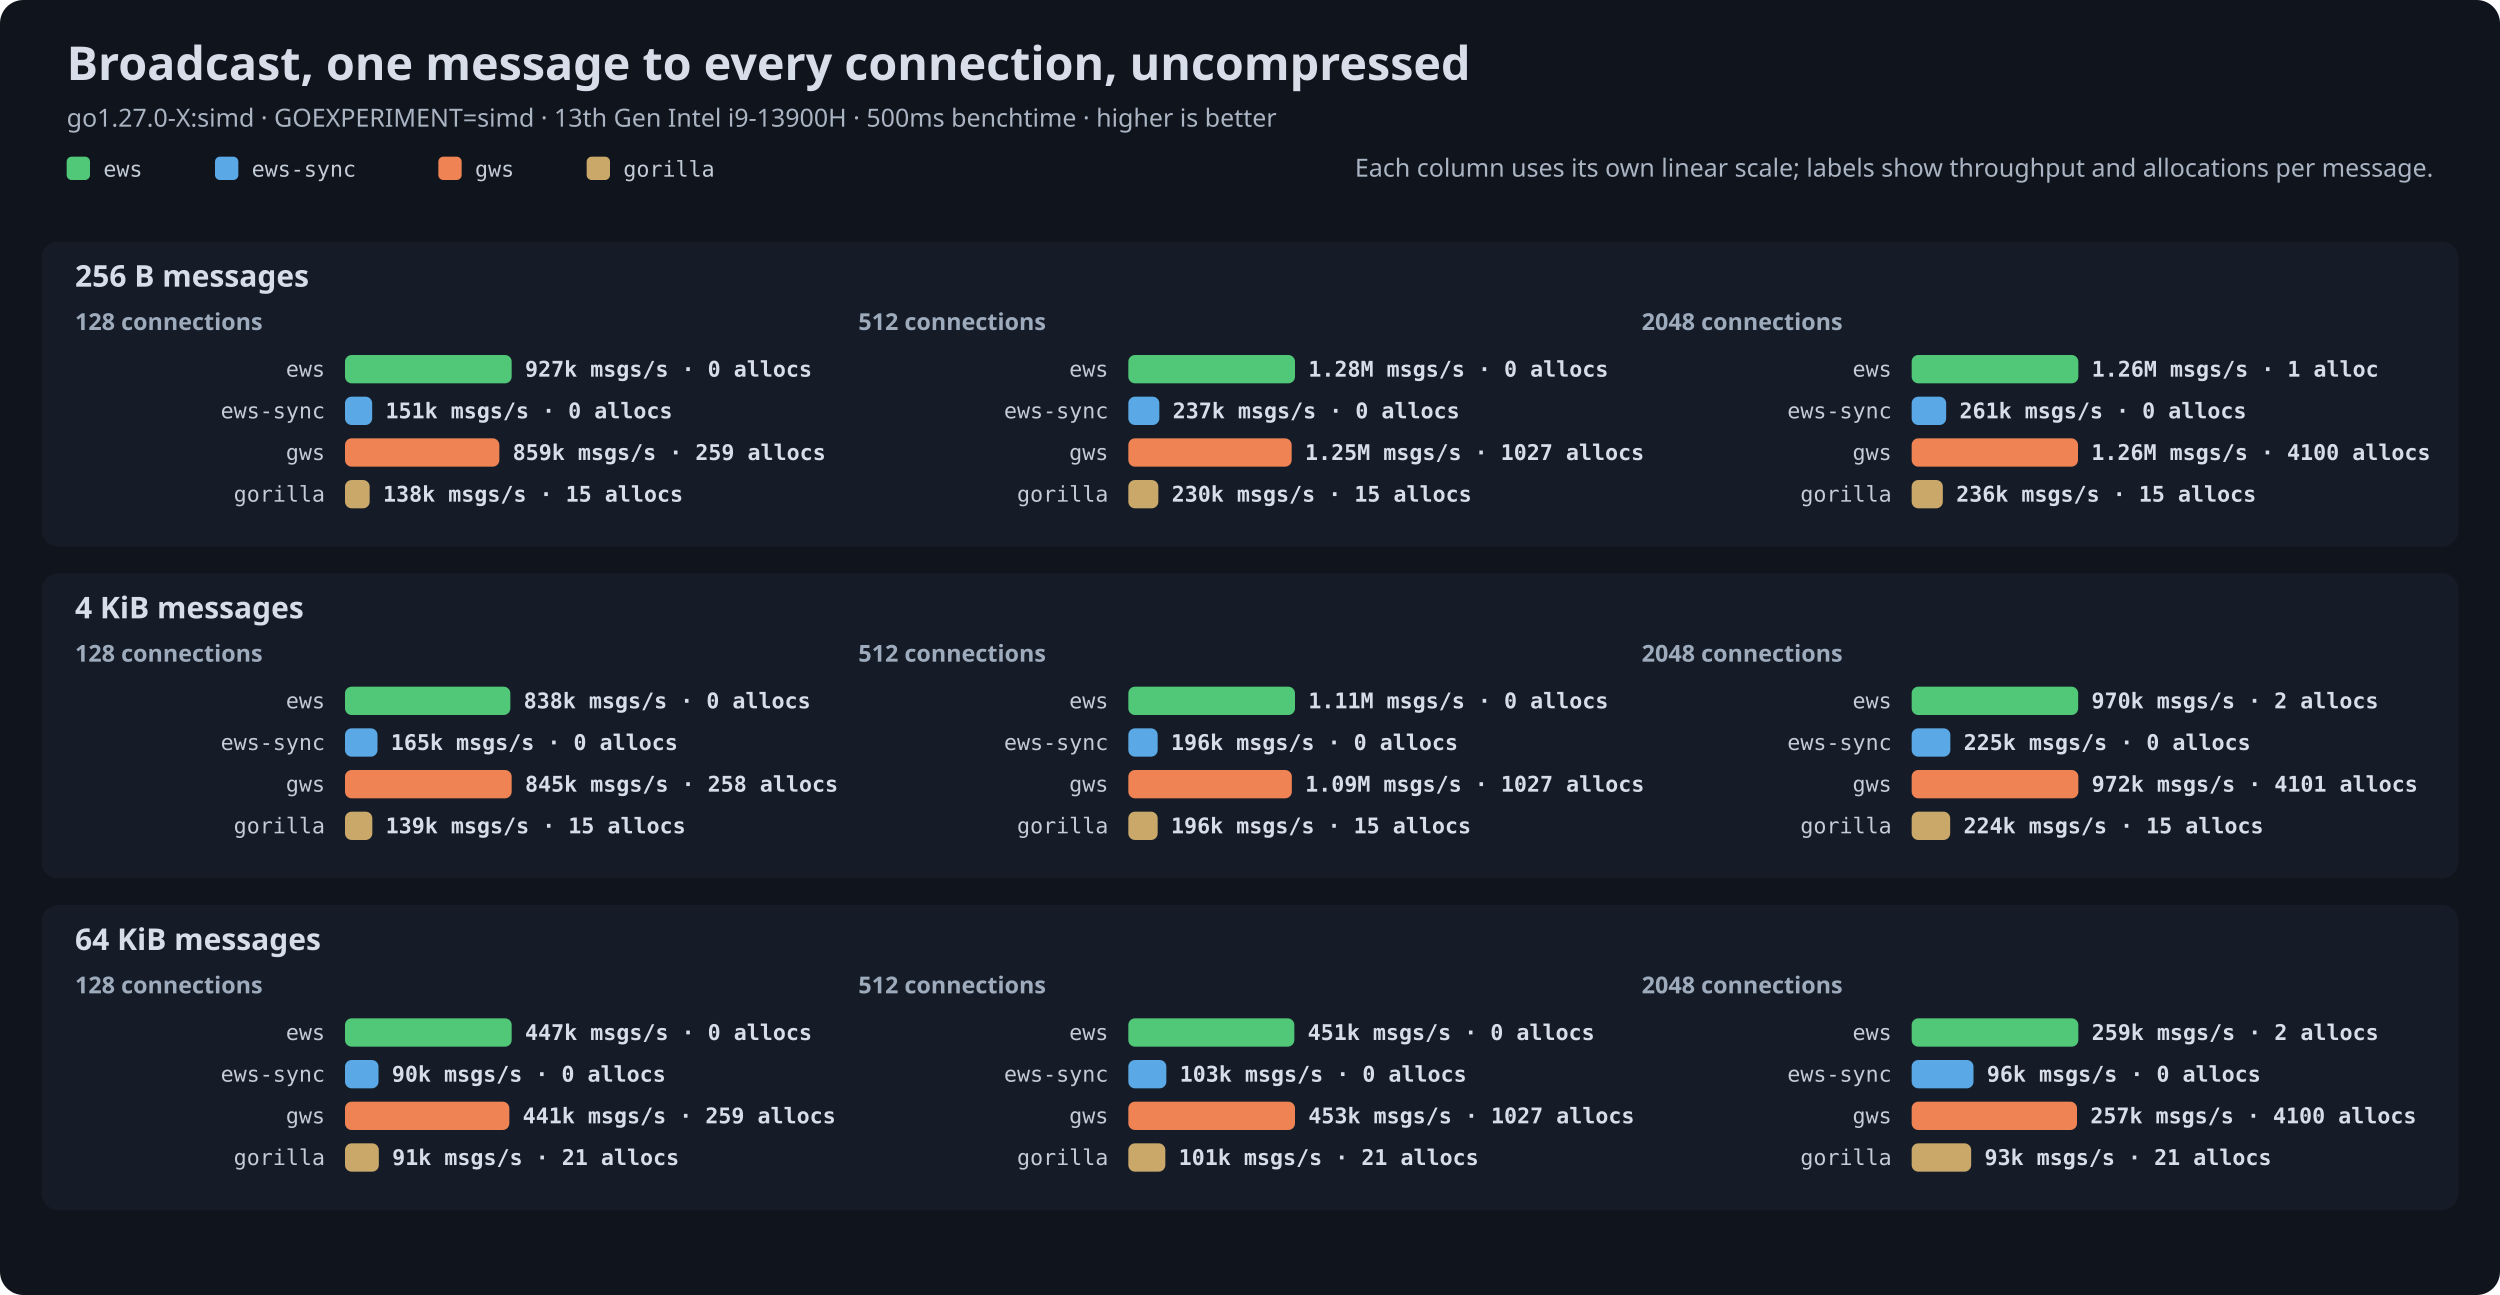
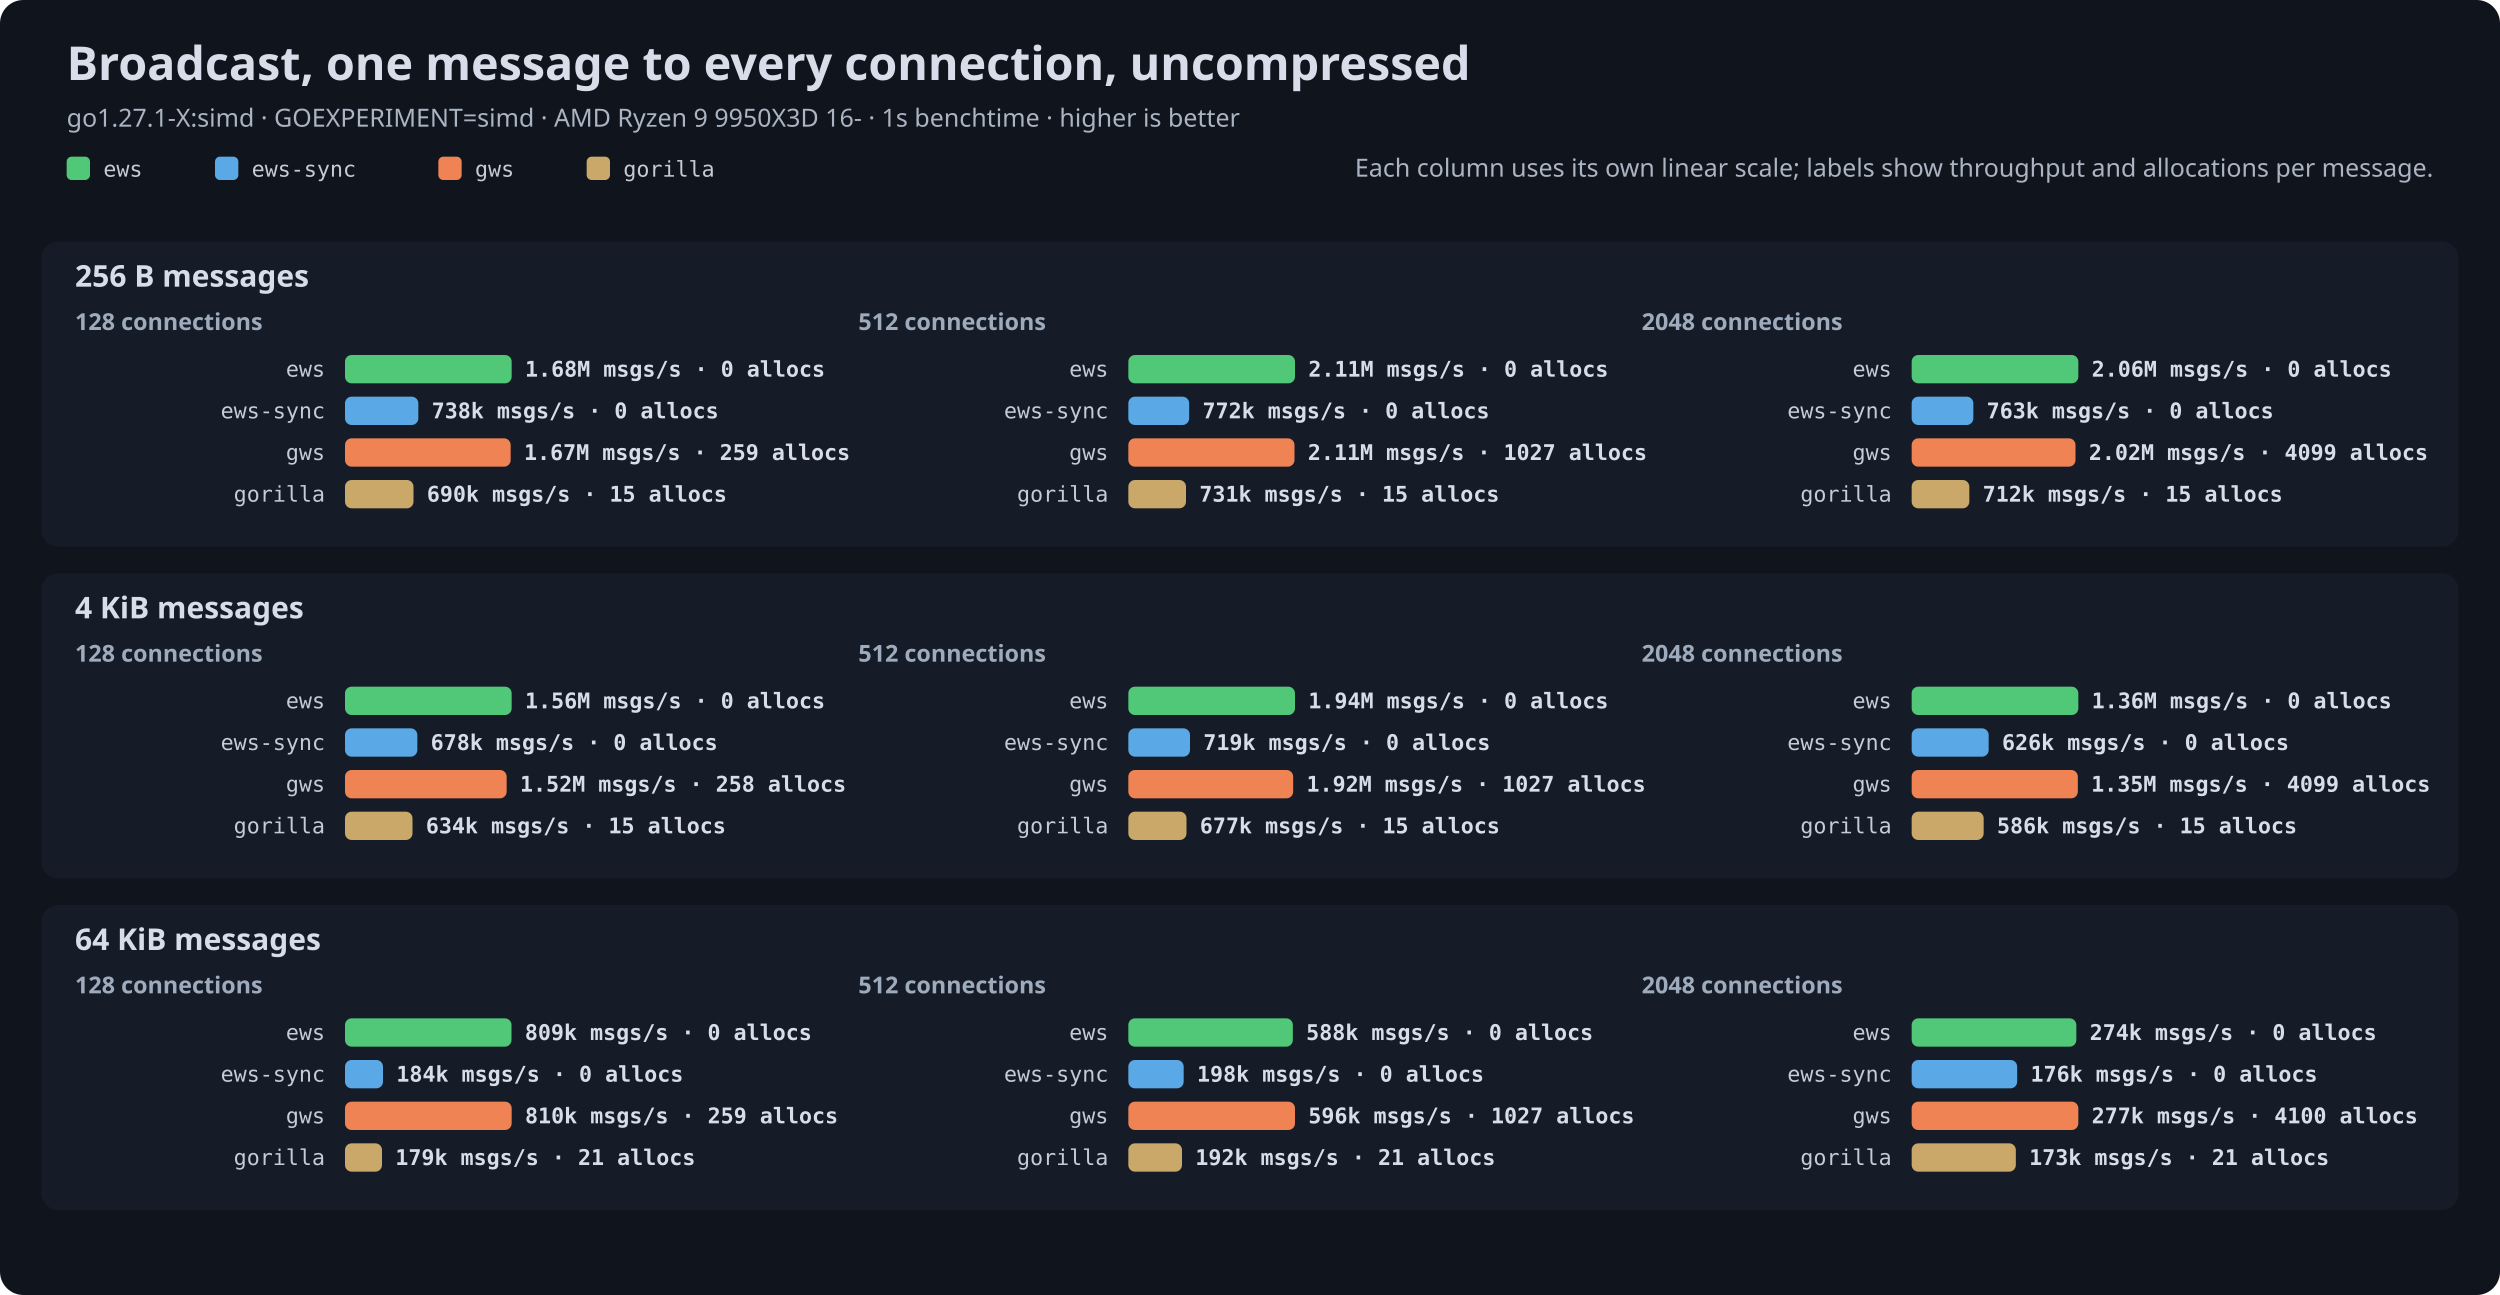
<svg xmlns="http://www.w3.org/2000/svg" width="1500" height="777" viewBox="0 0 1500 777" role="img" aria-labelledby="title desc">
  <style>text{font-family:ui-monospace,SFMono-Regular,Menlo,Consolas,monospace;fill:#d8dee9}.title{font-family:ui-sans-serif,system-ui,sans-serif;font-size:28px;font-weight:700}.subtitle{font-family:ui-sans-serif,system-ui,sans-serif;font-size:15px;fill:#aab4c3}.group{font-family:ui-sans-serif,system-ui,sans-serif;font-size:18px;font-weight:650}.contract{font-family:ui-sans-serif,system-ui,sans-serif;font-size:14px;font-weight:650;fill:#9eabbc}.series{font-size:13px;fill:#c4ccd8}.value{font-size:13px;font-weight:650}.panel{fill:#151c27}</style>
  <rect width="1500" height="777" rx="14" fill="#10151d" />
  <text class="title" x="40" y="48">Broadcast, one message to every connection, uncompressed</text>
-   <text class="subtitle" x="40" y="76">go1.27.0-X:simd · GOEXPERIMENT=simd · 13th Gen Intel i9-13900H · 500ms benchtime · higher is better</text>
+   <text class="subtitle" x="40" y="76">go1.27.1-X:simd · GOEXPERIMENT=simd · AMD Ryzen 9 9950X3D 16- · 1s benchtime · higher is better</text>
  <rect x="40" y="94" width="14" height="14" rx="3" fill="#50c878" />
  <text class="series" x="62" y="106">ews</text>
  <rect x="129" y="94" width="14" height="14" rx="3" fill="#5aa9e6" />
  <text class="series" x="151" y="106">ews-sync</text>
  <rect x="263" y="94" width="14" height="14" rx="3" fill="#ef8354" />
  <text class="series" x="285" y="106">gws</text>
  <rect x="352" y="94" width="14" height="14" rx="3" fill="#c9a86a" />
  <text class="series" x="374" y="106">gorilla</text>
  <text class="subtitle" x="1460" y="106" text-anchor="end">Each column uses its own linear scale; labels show throughput and allocations per message.</text>
  <g transform="translate(0,145)">
    <rect class="panel" x="25" y="0" width="1450" height="183" rx="10" />
    <text class="group" x="45" y="27">256 B messages</text>
    <text class="contract" x="45" y="53">128 connections</text>
    <text class="series" x="195" y="81" text-anchor="end">ews</text>
    <rect x="207" y="68" width="100.0" height="17" rx="4" fill="#50c878" />
-     <text class="value" x="315.0" y="81">927k msgs/s · 0 allocs</text>
+     <text class="value" x="315.0" y="81">1.68M msgs/s · 0 allocs</text>
    <text class="series" x="195" y="106" text-anchor="end">ews-sync</text>
-     <rect x="207" y="93" width="16.3" height="17" rx="4" fill="#5aa9e6" />
-     <text class="value" x="231.3" y="106">151k msgs/s · 0 allocs</text>
+     <rect x="207" y="93" width="44.0" height="17" rx="4" fill="#5aa9e6" />
+     <text class="value" x="259.0" y="106">738k msgs/s · 0 allocs</text>
    <text class="series" x="195" y="131" text-anchor="end">gws</text>
-     <rect x="207" y="118" width="92.6" height="17" rx="4" fill="#ef8354" />
-     <text class="value" x="307.6" y="131">859k msgs/s · 259 allocs</text>
+     <rect x="207" y="118" width="99.4" height="17" rx="4" fill="#ef8354" />
+     <text class="value" x="314.4" y="131">1.67M msgs/s · 259 allocs</text>
    <text class="series" x="195" y="156" text-anchor="end">gorilla</text>
-     <rect x="207" y="143" width="14.8" height="17" rx="4" fill="#c9a86a" />
-     <text class="value" x="229.8" y="156">138k msgs/s · 15 allocs</text>
+     <rect x="207" y="143" width="41.1" height="17" rx="4" fill="#c9a86a" />
+     <text class="value" x="256.1" y="156">690k msgs/s · 15 allocs</text>
    <text class="contract" x="515" y="53">512 connections</text>
    <text class="series" x="665" y="81" text-anchor="end">ews</text>
    <rect x="677" y="68" width="100.0" height="17" rx="4" fill="#50c878" />
-     <text class="value" x="785.0" y="81">1.28M msgs/s · 0 allocs</text>
+     <text class="value" x="785.0" y="81">2.11M msgs/s · 0 allocs</text>
    <text class="series" x="665" y="106" text-anchor="end">ews-sync</text>
-     <rect x="677" y="93" width="18.6" height="17" rx="4" fill="#5aa9e6" />
-     <text class="value" x="703.6" y="106">237k msgs/s · 0 allocs</text>
+     <rect x="677" y="93" width="36.5" height="17" rx="4" fill="#5aa9e6" />
+     <text class="value" x="721.5" y="106">772k msgs/s · 0 allocs</text>
    <text class="series" x="665" y="131" text-anchor="end">gws</text>
-     <rect x="677" y="118" width="98.0" height="17" rx="4" fill="#ef8354" />
-     <text class="value" x="783.0" y="131">1.25M msgs/s · 1027 allocs</text>
+     <rect x="677" y="118" width="99.7" height="17" rx="4" fill="#ef8354" />
+     <text class="value" x="784.7" y="131">2.11M msgs/s · 1027 allocs</text>
    <text class="series" x="665" y="156" text-anchor="end">gorilla</text>
-     <rect x="677" y="143" width="18.0" height="17" rx="4" fill="#c9a86a" />
-     <text class="value" x="703.0" y="156">230k msgs/s · 15 allocs</text>
+     <rect x="677" y="143" width="34.6" height="17" rx="4" fill="#c9a86a" />
+     <text class="value" x="719.6" y="156">731k msgs/s · 15 allocs</text>
    <text class="contract" x="985" y="53">2048 connections</text>
    <text class="series" x="1135" y="81" text-anchor="end">ews</text>
    <rect x="1147" y="68" width="100.0" height="17" rx="4" fill="#50c878" />
-     <text class="value" x="1255.0" y="81">1.26M msgs/s · 1 alloc</text>
+     <text class="value" x="1255.0" y="81">2.06M msgs/s · 0 allocs</text>
    <text class="series" x="1135" y="106" text-anchor="end">ews-sync</text>
-     <rect x="1147" y="93" width="20.7" height="17" rx="4" fill="#5aa9e6" />
-     <text class="value" x="1175.7" y="106">261k msgs/s · 0 allocs</text>
+     <rect x="1147" y="93" width="37.0" height="17" rx="4" fill="#5aa9e6" />
+     <text class="value" x="1192.0" y="106">763k msgs/s · 0 allocs</text>
    <text class="series" x="1135" y="131" text-anchor="end">gws</text>
-     <rect x="1147" y="118" width="99.8" height="17" rx="4" fill="#ef8354" />
-     <text class="value" x="1254.8" y="131">1.26M msgs/s · 4100 allocs</text>
+     <rect x="1147" y="118" width="98.3" height="17" rx="4" fill="#ef8354" />
+     <text class="value" x="1253.3" y="131">2.02M msgs/s · 4099 allocs</text>
    <text class="series" x="1135" y="156" text-anchor="end">gorilla</text>
-     <rect x="1147" y="143" width="18.7" height="17" rx="4" fill="#c9a86a" />
-     <text class="value" x="1173.7" y="156">236k msgs/s · 15 allocs</text>
+     <rect x="1147" y="143" width="34.6" height="17" rx="4" fill="#c9a86a" />
+     <text class="value" x="1189.6" y="156">712k msgs/s · 15 allocs</text>
  </g>
  <g transform="translate(0,344)">
    <rect class="panel" x="25" y="0" width="1450" height="183" rx="10" />
    <text class="group" x="45" y="27">4 KiB messages</text>
    <text class="contract" x="45" y="53">128 connections</text>
    <text class="series" x="195" y="81" text-anchor="end">ews</text>
-     <rect x="207" y="68" width="99.2" height="17" rx="4" fill="#50c878" />
-     <text class="value" x="314.2" y="81">838k msgs/s · 0 allocs</text>
+     <rect x="207" y="68" width="100.0" height="17" rx="4" fill="#50c878" />
+     <text class="value" x="315.0" y="81">1.56M msgs/s · 0 allocs</text>
    <text class="series" x="195" y="106" text-anchor="end">ews-sync</text>
-     <rect x="207" y="93" width="19.5" height="17" rx="4" fill="#5aa9e6" />
-     <text class="value" x="234.5" y="106">165k msgs/s · 0 allocs</text>
+     <rect x="207" y="93" width="43.4" height="17" rx="4" fill="#5aa9e6" />
+     <text class="value" x="258.4" y="106">678k msgs/s · 0 allocs</text>
    <text class="series" x="195" y="131" text-anchor="end">gws</text>
-     <rect x="207" y="118" width="100.0" height="17" rx="4" fill="#ef8354" />
-     <text class="value" x="315.0" y="131">845k msgs/s · 258 allocs</text>
+     <rect x="207" y="118" width="97.0" height="17" rx="4" fill="#ef8354" />
+     <text class="value" x="312.0" y="131">1.52M msgs/s · 258 allocs</text>
    <text class="series" x="195" y="156" text-anchor="end">gorilla</text>
-     <rect x="207" y="143" width="16.4" height="17" rx="4" fill="#c9a86a" />
-     <text class="value" x="231.4" y="156">139k msgs/s · 15 allocs</text>
+     <rect x="207" y="143" width="40.5" height="17" rx="4" fill="#c9a86a" />
+     <text class="value" x="255.5" y="156">634k msgs/s · 15 allocs</text>
    <text class="contract" x="515" y="53">512 connections</text>
    <text class="series" x="665" y="81" text-anchor="end">ews</text>
    <rect x="677" y="68" width="100.0" height="17" rx="4" fill="#50c878" />
-     <text class="value" x="785.0" y="81">1.11M msgs/s · 0 allocs</text>
+     <text class="value" x="785.0" y="81">1.94M msgs/s · 0 allocs</text>
    <text class="series" x="665" y="106" text-anchor="end">ews-sync</text>
-     <rect x="677" y="93" width="17.6" height="17" rx="4" fill="#5aa9e6" />
-     <text class="value" x="702.6" y="106">196k msgs/s · 0 allocs</text>
+     <rect x="677" y="93" width="37.0" height="17" rx="4" fill="#5aa9e6" />
+     <text class="value" x="722.0" y="106">719k msgs/s · 0 allocs</text>
    <text class="series" x="665" y="131" text-anchor="end">gws</text>
-     <rect x="677" y="118" width="98.1" height="17" rx="4" fill="#ef8354" />
-     <text class="value" x="783.1" y="131">1.09M msgs/s · 1027 allocs</text>
+     <rect x="677" y="118" width="98.9" height="17" rx="4" fill="#ef8354" />
+     <text class="value" x="783.9" y="131">1.92M msgs/s · 1027 allocs</text>
    <text class="series" x="665" y="156" text-anchor="end">gorilla</text>
-     <rect x="677" y="143" width="17.6" height="17" rx="4" fill="#c9a86a" />
-     <text class="value" x="702.6" y="156">196k msgs/s · 15 allocs</text>
+     <rect x="677" y="143" width="34.9" height="17" rx="4" fill="#c9a86a" />
+     <text class="value" x="719.9" y="156">677k msgs/s · 15 allocs</text>
    <text class="contract" x="985" y="53">2048 connections</text>
    <text class="series" x="1135" y="81" text-anchor="end">ews</text>
-     <rect x="1147" y="68" width="99.9" height="17" rx="4" fill="#50c878" />
-     <text class="value" x="1254.9" y="81">970k msgs/s · 2 allocs</text>
+     <rect x="1147" y="68" width="100.0" height="17" rx="4" fill="#50c878" />
+     <text class="value" x="1255.0" y="81">1.36M msgs/s · 0 allocs</text>
    <text class="series" x="1135" y="106" text-anchor="end">ews-sync</text>
-     <rect x="1147" y="93" width="23.2" height="17" rx="4" fill="#5aa9e6" />
-     <text class="value" x="1178.2" y="106">225k msgs/s · 0 allocs</text>
+     <rect x="1147" y="93" width="46.2" height="17" rx="4" fill="#5aa9e6" />
+     <text class="value" x="1201.2" y="106">626k msgs/s · 0 allocs</text>
    <text class="series" x="1135" y="131" text-anchor="end">gws</text>
-     <rect x="1147" y="118" width="100.0" height="17" rx="4" fill="#ef8354" />
-     <text class="value" x="1255.0" y="131">972k msgs/s · 4101 allocs</text>
+     <rect x="1147" y="118" width="99.7" height="17" rx="4" fill="#ef8354" />
+     <text class="value" x="1254.7" y="131">1.35M msgs/s · 4099 allocs</text>
    <text class="series" x="1135" y="156" text-anchor="end">gorilla</text>
-     <rect x="1147" y="143" width="23.1" height="17" rx="4" fill="#c9a86a" />
-     <text class="value" x="1178.1" y="156">224k msgs/s · 15 allocs</text>
+     <rect x="1147" y="143" width="43.2" height="17" rx="4" fill="#c9a86a" />
+     <text class="value" x="1198.2" y="156">586k msgs/s · 15 allocs</text>
  </g>
  <g transform="translate(0,543)">
    <rect class="panel" x="25" y="0" width="1450" height="183" rx="10" />
    <text class="group" x="45" y="27">64 KiB messages</text>
    <text class="contract" x="45" y="53">128 connections</text>
    <text class="series" x="195" y="81" text-anchor="end">ews</text>
-     <rect x="207" y="68" width="100.0" height="17" rx="4" fill="#50c878" />
-     <text class="value" x="315.0" y="81">447k msgs/s · 0 allocs</text>
+     <rect x="207" y="68" width="99.9" height="17" rx="4" fill="#50c878" />
+     <text class="value" x="314.9" y="81">809k msgs/s · 0 allocs</text>
    <text class="series" x="195" y="106" text-anchor="end">ews-sync</text>
-     <rect x="207" y="93" width="20.1" height="17" rx="4" fill="#5aa9e6" />
-     <text class="value" x="235.1" y="106">90k msgs/s · 0 allocs</text>
+     <rect x="207" y="93" width="22.8" height="17" rx="4" fill="#5aa9e6" />
+     <text class="value" x="237.8" y="106">184k msgs/s · 0 allocs</text>
    <text class="series" x="195" y="131" text-anchor="end">gws</text>
-     <rect x="207" y="118" width="98.6" height="17" rx="4" fill="#ef8354" />
-     <text class="value" x="313.6" y="131">441k msgs/s · 259 allocs</text>
+     <rect x="207" y="118" width="100.0" height="17" rx="4" fill="#ef8354" />
+     <text class="value" x="315.0" y="131">810k msgs/s · 259 allocs</text>
    <text class="series" x="195" y="156" text-anchor="end">gorilla</text>
-     <rect x="207" y="143" width="20.3" height="17" rx="4" fill="#c9a86a" />
-     <text class="value" x="235.3" y="156">91k msgs/s · 21 allocs</text>
+     <rect x="207" y="143" width="22.2" height="17" rx="4" fill="#c9a86a" />
+     <text class="value" x="237.2" y="156">179k msgs/s · 21 allocs</text>
    <text class="contract" x="515" y="53">512 connections</text>
    <text class="series" x="665" y="81" text-anchor="end">ews</text>
-     <rect x="677" y="68" width="99.6" height="17" rx="4" fill="#50c878" />
-     <text class="value" x="784.6" y="81">451k msgs/s · 0 allocs</text>
+     <rect x="677" y="68" width="98.7" height="17" rx="4" fill="#50c878" />
+     <text class="value" x="783.7" y="81">588k msgs/s · 0 allocs</text>
    <text class="series" x="665" y="106" text-anchor="end">ews-sync</text>
-     <rect x="677" y="93" width="22.8" height="17" rx="4" fill="#5aa9e6" />
-     <text class="value" x="707.8" y="106">103k msgs/s · 0 allocs</text>
+     <rect x="677" y="93" width="33.2" height="17" rx="4" fill="#5aa9e6" />
+     <text class="value" x="718.2" y="106">198k msgs/s · 0 allocs</text>
    <text class="series" x="665" y="131" text-anchor="end">gws</text>
    <rect x="677" y="118" width="100.0" height="17" rx="4" fill="#ef8354" />
-     <text class="value" x="785.0" y="131">453k msgs/s · 1027 allocs</text>
+     <text class="value" x="785.0" y="131">596k msgs/s · 1027 allocs</text>
    <text class="series" x="665" y="156" text-anchor="end">gorilla</text>
-     <rect x="677" y="143" width="22.2" height="17" rx="4" fill="#c9a86a" />
-     <text class="value" x="707.2" y="156">101k msgs/s · 21 allocs</text>
+     <rect x="677" y="143" width="32.2" height="17" rx="4" fill="#c9a86a" />
+     <text class="value" x="717.2" y="156">192k msgs/s · 21 allocs</text>
    <text class="contract" x="985" y="53">2048 connections</text>
    <text class="series" x="1135" y="81" text-anchor="end">ews</text>
-     <rect x="1147" y="68" width="100.0" height="17" rx="4" fill="#50c878" />
-     <text class="value" x="1255.0" y="81">259k msgs/s · 2 allocs</text>
+     <rect x="1147" y="68" width="98.8" height="17" rx="4" fill="#50c878" />
+     <text class="value" x="1253.8" y="81">274k msgs/s · 0 allocs</text>
    <text class="series" x="1135" y="106" text-anchor="end">ews-sync</text>
-     <rect x="1147" y="93" width="37.1" height="17" rx="4" fill="#5aa9e6" />
-     <text class="value" x="1192.1" y="106">96k msgs/s · 0 allocs</text>
+     <rect x="1147" y="93" width="63.3" height="17" rx="4" fill="#5aa9e6" />
+     <text class="value" x="1218.3" y="106">176k msgs/s · 0 allocs</text>
    <text class="series" x="1135" y="131" text-anchor="end">gws</text>
-     <rect x="1147" y="118" width="99.2" height="17" rx="4" fill="#ef8354" />
-     <text class="value" x="1254.2" y="131">257k msgs/s · 4100 allocs</text>
+     <rect x="1147" y="118" width="100.0" height="17" rx="4" fill="#ef8354" />
+     <text class="value" x="1255.0" y="131">277k msgs/s · 4100 allocs</text>
    <text class="series" x="1135" y="156" text-anchor="end">gorilla</text>
-     <rect x="1147" y="143" width="35.7" height="17" rx="4" fill="#c9a86a" />
-     <text class="value" x="1190.7" y="156">93k msgs/s · 21 allocs</text>
+     <rect x="1147" y="143" width="62.5" height="17" rx="4" fill="#c9a86a" />
+     <text class="value" x="1217.5" y="156">173k msgs/s · 21 allocs</text>
  </g>
</svg>
